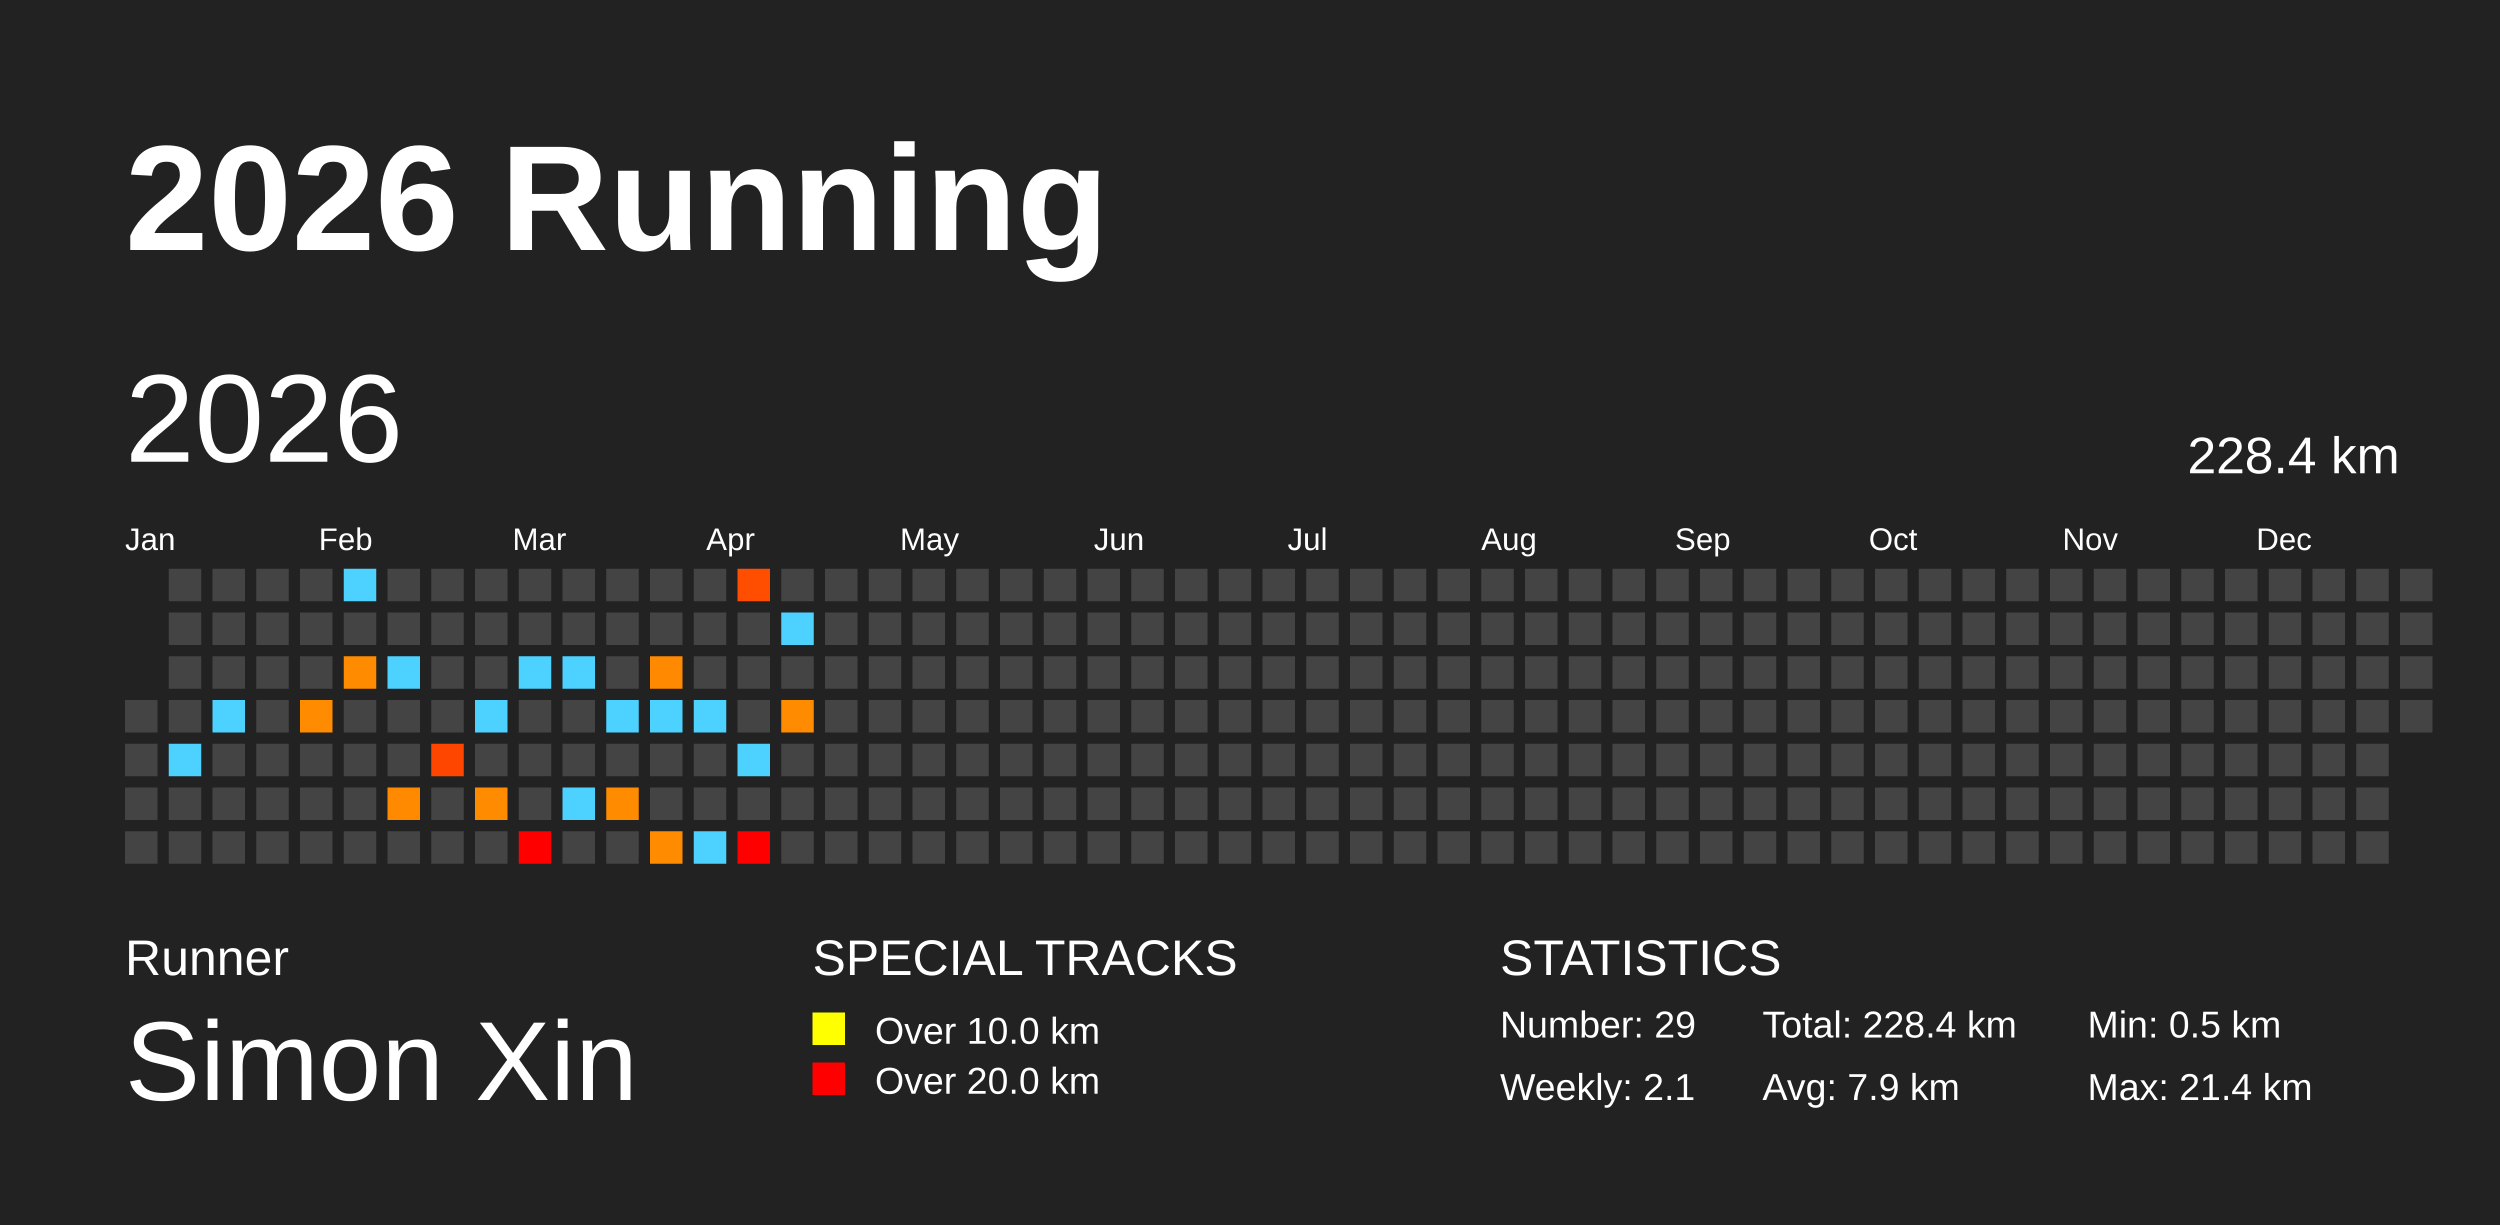
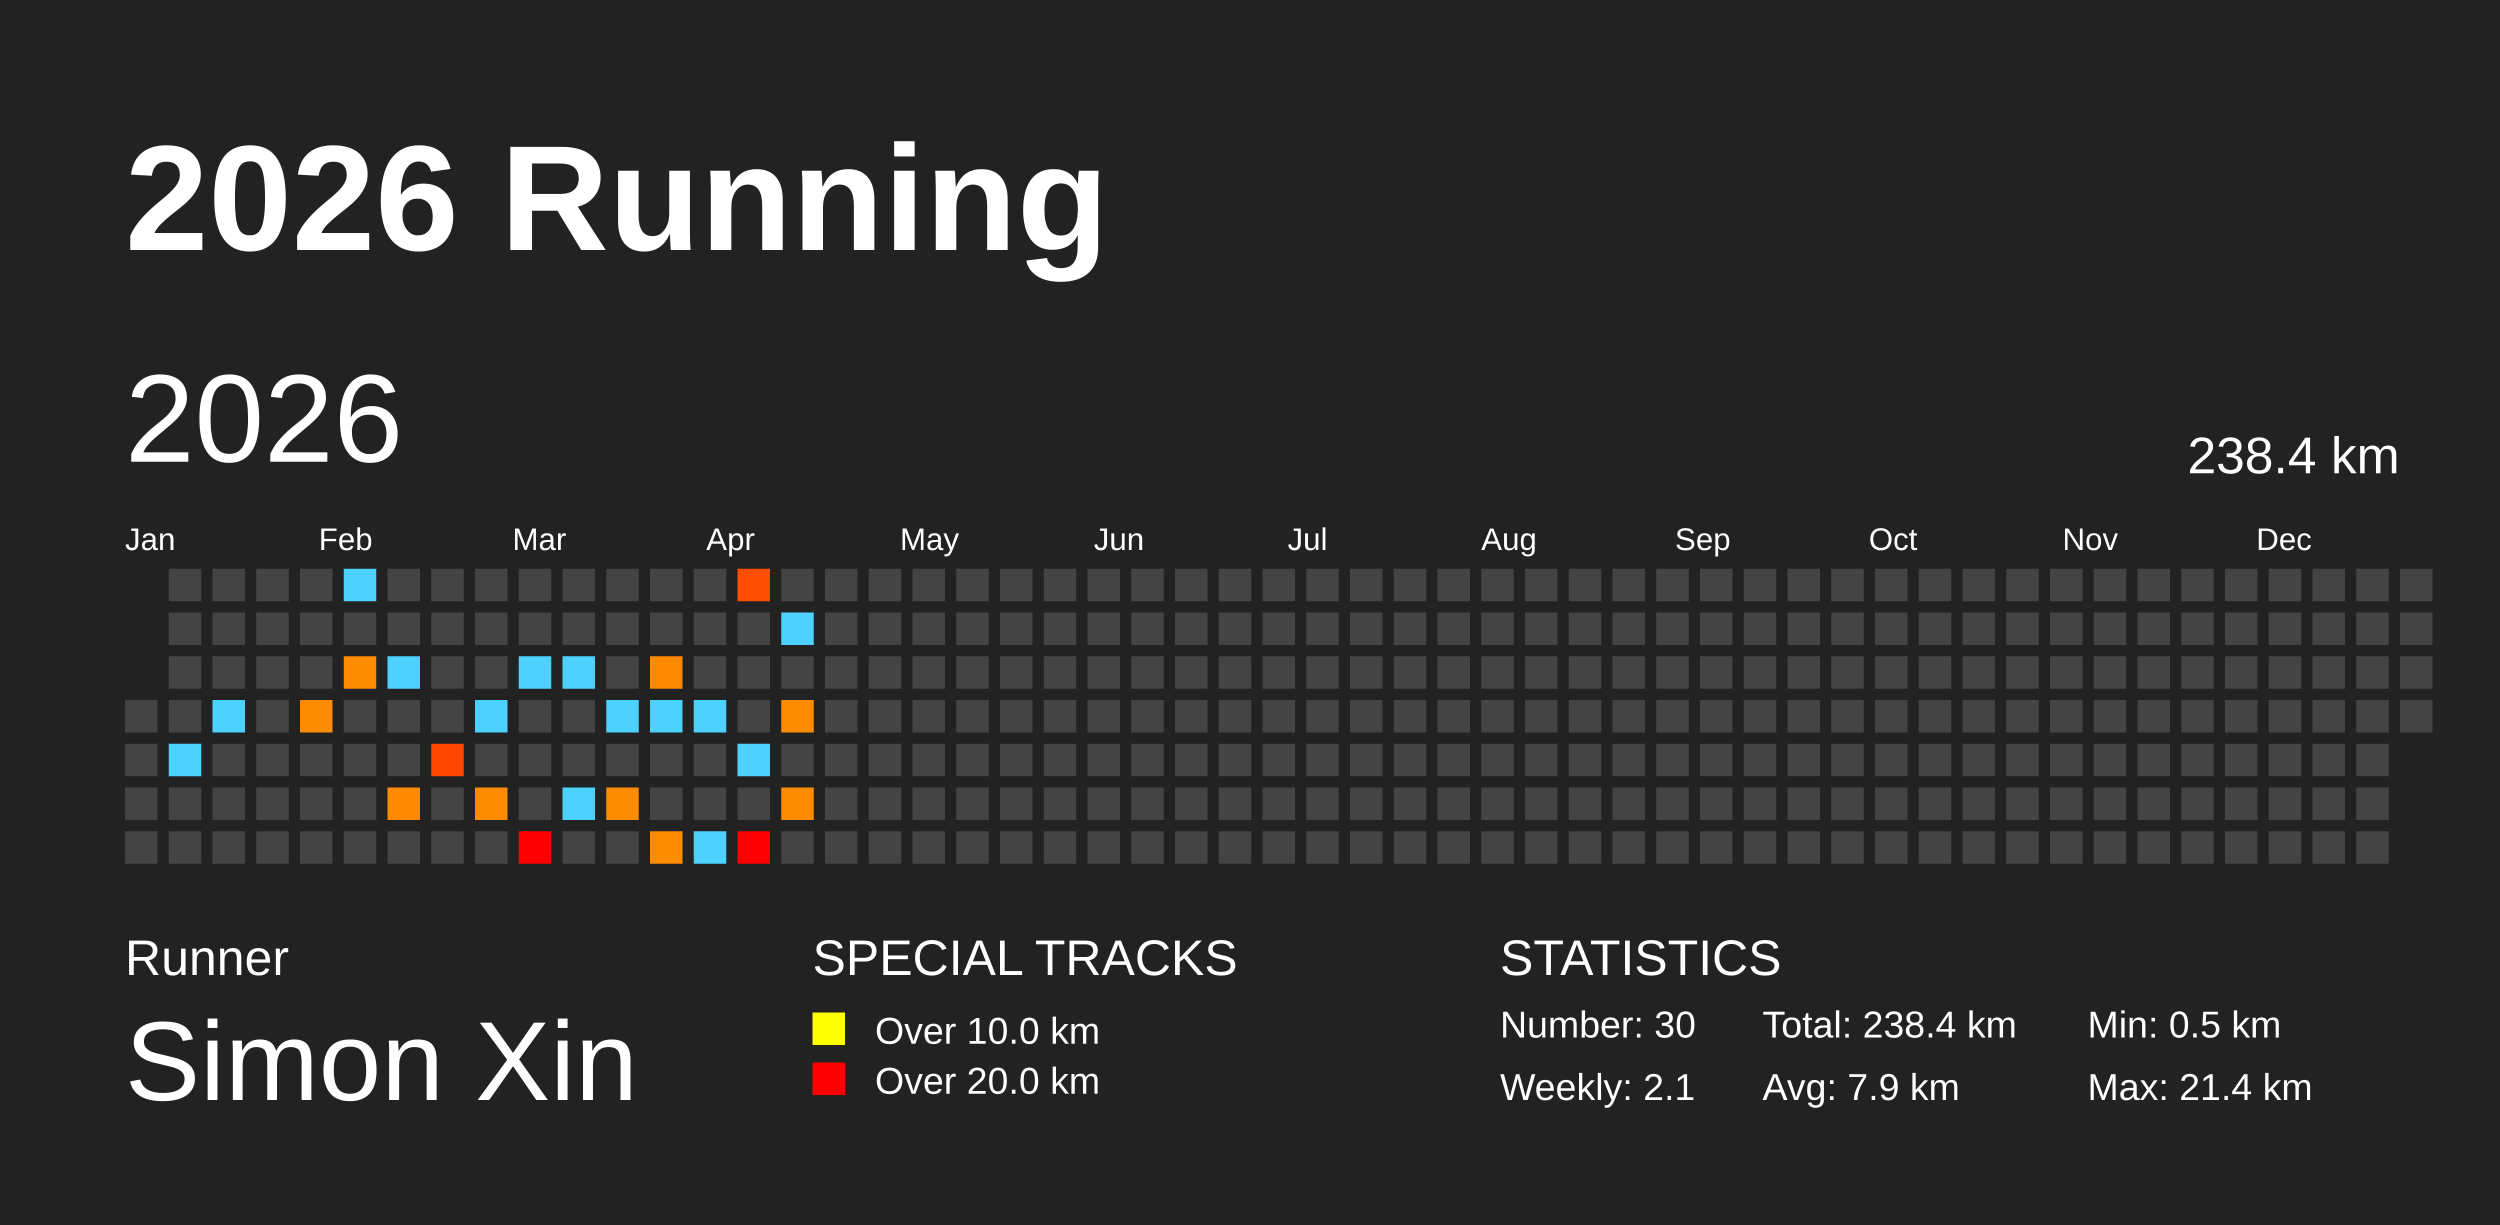
<svg xmlns="http://www.w3.org/2000/svg" baseProfile="full" height="98mm" version="1.1" viewBox="0,0,200,98" width="200mm">
  <defs />
  <rect fill="#222222" height="98" width="200" x="0" y="0" />
  <text fill="#FFFFFF" style="font-size:12px; font-family:Arial; font-weight:bold;" x="10" y="20">2026 Running</text>
  <text fill="#FFFFFF" style="font-size:4px; font-family:Arial" x="10" y="78">Runner</text>
  <text fill="#FFFFFF" style="font-size:9px; font-family:Arial" x="10" y="88">Simon Xin</text>
  <text fill="#FFFFFF" style="font-size:4px; font-family:Arial" x="65" y="78">SPECIAL TRACKS</text>
  <rect fill="yellow" height="2.6" width="2.6" x="65" y="81" />
  <text fill="#FFFFFF" style="font-size:3px; font-family:Arial" x="70" y="83.5">Over 10.0 km</text>
  <rect fill="red" height="2.6" width="2.6" x="65" y="85" />
  <text fill="#FFFFFF" style="font-size:3px; font-family:Arial" x="70" y="87.5">Over 20.0 km</text>
  <text fill="#FFFFFF" style="font-size:4px; font-family:Arial" x="120" y="78">STATISTICS</text>
-   <text fill="#FFFFFF" style="font-size:3px; font-family:Arial" x="120" y="83">Number: 29</text>
+   <text fill="#FFFFFF" style="font-size:3px; font-family:Arial" x="120" y="83">Number: 30</text>
  <text fill="#FFFFFF" style="font-size:3px; font-family:Arial" x="120" y="88">Weekly: 2.1</text>
-   <text fill="#FFFFFF" style="font-size:3px; font-family:Arial" x="141" y="83">Total: 228.4 km</text>
+   <text fill="#FFFFFF" style="font-size:3px; font-family:Arial" x="141" y="83">Total: 238.4 km</text>
  <text fill="#FFFFFF" style="font-size:3px; font-family:Arial" x="141" y="88">Avg: 7.9 km</text>
  <text fill="#FFFFFF" style="font-size:3px; font-family:Arial" x="167" y="83">Min: 0.5 km</text>
  <text fill="#FFFFFF" style="font-size:3px; font-family:Arial" x="167" y="88">Max: 21.4 km</text>
  <text dominant-baseline="hanging" fill="#FFFFFF" style="font-size:10.0px; font-family:Arial;" x="10" y="30">2026</text>
-   <text dominant-baseline="hanging" fill="#FFFFFF" style="font-size:4.125px; font-family:Arial;" x="175" y="35">228.4 km</text>
+   <text dominant-baseline="hanging" fill="#FFFFFF" style="font-size:4.125px; font-family:Arial;" x="175" y="35">238.4 km</text>
  <text fill="#FFFFFF" style="font-size:2.5px; font-family:Arial" x="10.0" y="44">Jan</text>
  <text fill="#FFFFFF" style="font-size:2.5px; font-family:Arial" x="25.5" y="44">Feb</text>
  <text fill="#FFFFFF" style="font-size:2.5px; font-family:Arial" x="41.0" y="44">Mar</text>
  <text fill="#FFFFFF" style="font-size:2.5px; font-family:Arial" x="56.5" y="44">Apr</text>
  <text fill="#FFFFFF" style="font-size:2.5px; font-family:Arial" x="72.0" y="44">May</text>
  <text fill="#FFFFFF" style="font-size:2.5px; font-family:Arial" x="87.5" y="44">Jun</text>
  <text fill="#FFFFFF" style="font-size:2.5px; font-family:Arial" x="103.0" y="44">Jul</text>
  <text fill="#FFFFFF" style="font-size:2.5px; font-family:Arial" x="118.5" y="44">Aug</text>
  <text fill="#FFFFFF" style="font-size:2.5px; font-family:Arial" x="134.0" y="44">Sep</text>
  <text fill="#FFFFFF" style="font-size:2.5px; font-family:Arial" x="149.5" y="44">Oct</text>
  <text fill="#FFFFFF" style="font-size:2.5px; font-family:Arial" x="165.0" y="44">Nov</text>
  <text fill="#FFFFFF" style="font-size:2.5px; font-family:Arial" x="180.5" y="44">Dec</text>
  <rect fill="#444444" height="2.6" width="2.6" x="10.0" y="56.0" />
  <rect fill="#444444" height="2.6" width="2.6" x="10.0" y="59.5" />
  <rect fill="#444444" height="2.6" width="2.6" x="10.0" y="63.0" />
  <rect fill="#444444" height="2.6" width="2.6" x="10.0" y="66.5" />
  <rect fill="#444444" height="2.6" width="2.6" x="13.5" y="45.5" />
  <rect fill="#444444" height="2.6" width="2.6" x="13.5" y="49.0" />
  <rect fill="#444444" height="2.6" width="2.6" x="13.5" y="52.5" />
  <rect fill="#444444" height="2.6" width="2.6" x="13.5" y="56.0" />
  <rect fill="#4dd2ff" height="2.6" width="2.6" x="13.5" y="59.5" />
  <rect fill="#444444" height="2.6" width="2.6" x="13.5" y="63.0" />
  <rect fill="#444444" height="2.6" width="2.6" x="13.5" y="66.5" />
  <rect fill="#444444" height="2.6" width="2.6" x="17.0" y="45.5" />
  <rect fill="#444444" height="2.6" width="2.6" x="17.0" y="49.0" />
  <rect fill="#444444" height="2.6" width="2.6" x="17.0" y="52.5" />
  <rect fill="#4dd2ff" height="2.6" width="2.6" x="17.0" y="56.0" />
  <rect fill="#444444" height="2.6" width="2.6" x="17.0" y="59.5" />
  <rect fill="#444444" height="2.6" width="2.6" x="17.0" y="63.0" />
  <rect fill="#444444" height="2.6" width="2.6" x="17.0" y="66.5" />
  <rect fill="#444444" height="2.6" width="2.6" x="20.5" y="45.5" />
  <rect fill="#444444" height="2.6" width="2.6" x="20.5" y="49.0" />
  <rect fill="#444444" height="2.6" width="2.6" x="20.5" y="52.5" />
  <rect fill="#444444" height="2.6" width="2.6" x="20.5" y="56.0" />
  <rect fill="#444444" height="2.6" width="2.6" x="20.5" y="59.5" />
  <rect fill="#444444" height="2.6" width="2.6" x="20.5" y="63.0" />
  <rect fill="#444444" height="2.6" width="2.6" x="20.5" y="66.5" />
  <rect fill="#444444" height="2.6" width="2.6" x="24.0" y="45.5" />
  <rect fill="#444444" height="2.6" width="2.6" x="24.0" y="49.0" />
  <rect fill="#444444" height="2.6" width="2.6" x="24.0" y="52.5" />
  <rect fill="#ff8b00" height="2.6" width="2.6" x="24.0" y="56.0" />
  <rect fill="#444444" height="2.6" width="2.6" x="24.0" y="59.5" />
  <rect fill="#444444" height="2.6" width="2.6" x="24.0" y="63.0" />
  <rect fill="#444444" height="2.6" width="2.6" x="24.0" y="66.5" />
  <rect fill="#4dd2ff" height="2.6" width="2.6" x="27.5" y="45.5" />
  <rect fill="#444444" height="2.6" width="2.6" x="27.5" y="49.0" />
  <rect fill="#ff8b00" height="2.6" width="2.6" x="27.5" y="52.5" />
  <rect fill="#444444" height="2.6" width="2.6" x="27.5" y="56.0" />
  <rect fill="#444444" height="2.6" width="2.6" x="27.5" y="59.5" />
  <rect fill="#444444" height="2.6" width="2.6" x="27.5" y="63.0" />
  <rect fill="#444444" height="2.6" width="2.6" x="27.5" y="66.5" />
  <rect fill="#444444" height="2.6" width="2.6" x="31.0" y="45.5" />
  <rect fill="#444444" height="2.6" width="2.6" x="31.0" y="49.0" />
  <rect fill="#4dd2ff" height="2.6" width="2.6" x="31.0" y="52.5" />
  <rect fill="#444444" height="2.6" width="2.6" x="31.0" y="56.0" />
  <rect fill="#444444" height="2.6" width="2.6" x="31.0" y="59.5" />
  <rect fill="#ff8a00" height="2.6" width="2.6" x="31.0" y="63.0" />
  <rect fill="#444444" height="2.6" width="2.6" x="31.0" y="66.5" />
  <rect fill="#444444" height="2.6" width="2.6" x="34.5" y="45.5" />
  <rect fill="#444444" height="2.6" width="2.6" x="34.5" y="49.0" />
  <rect fill="#444444" height="2.6" width="2.6" x="34.5" y="52.5" />
  <rect fill="#444444" height="2.6" width="2.6" x="34.5" y="56.0" />
  <rect fill="#ff4600" height="2.6" width="2.6" x="34.5" y="59.5" />
  <rect fill="#444444" height="2.6" width="2.6" x="34.5" y="63.0" />
  <rect fill="#444444" height="2.6" width="2.6" x="34.5" y="66.5" />
  <rect fill="#444444" height="2.6" width="2.6" x="38.0" y="45.5" />
  <rect fill="#444444" height="2.6" width="2.6" x="38.0" y="49.0" />
  <rect fill="#444444" height="2.6" width="2.6" x="38.0" y="52.5" />
  <rect fill="#4dd2ff" height="2.6" width="2.6" x="38.0" y="56.0" />
  <rect fill="#444444" height="2.6" width="2.6" x="38.0" y="59.5" />
  <rect fill="#ff8b00" height="2.6" width="2.6" x="38.0" y="63.0" />
  <rect fill="#444444" height="2.6" width="2.6" x="38.0" y="66.5" />
  <rect fill="#444444" height="2.6" width="2.6" x="41.5" y="45.5" />
  <rect fill="#444444" height="2.6" width="2.6" x="41.5" y="49.0" />
  <rect fill="#4dd2ff" height="2.6" width="2.6" x="41.5" y="52.5" />
  <rect fill="#444444" height="2.6" width="2.6" x="41.5" y="56.0" />
  <rect fill="#444444" height="2.6" width="2.6" x="41.5" y="59.5" />
  <rect fill="#444444" height="2.6" width="2.6" x="41.5" y="63.0" />
  <rect fill="red" height="2.6" width="2.6" x="41.5" y="66.5" />
  <rect fill="#444444" height="2.6" width="2.6" x="45.0" y="45.5" />
  <rect fill="#444444" height="2.6" width="2.6" x="45.0" y="49.0" />
  <rect fill="#4dd2ff" height="2.6" width="2.6" x="45.0" y="52.5" />
  <rect fill="#444444" height="2.6" width="2.6" x="45.0" y="56.0" />
  <rect fill="#444444" height="2.6" width="2.6" x="45.0" y="59.5" />
  <rect fill="#4dd2ff" height="2.6" width="2.6" x="45.0" y="63.0" />
  <rect fill="#444444" height="2.6" width="2.6" x="45.0" y="66.5" />
  <rect fill="#444444" height="2.6" width="2.6" x="48.5" y="45.5" />
  <rect fill="#444444" height="2.6" width="2.6" x="48.5" y="49.0" />
  <rect fill="#444444" height="2.6" width="2.6" x="48.5" y="52.5" />
  <rect fill="#4dd2ff" height="2.6" width="2.6" x="48.5" y="56.0" />
  <rect fill="#444444" height="2.6" width="2.6" x="48.5" y="59.5" />
  <rect fill="#ff8b00" height="2.6" width="2.6" x="48.5" y="63.0" />
  <rect fill="#444444" height="2.6" width="2.6" x="48.5" y="66.5" />
  <rect fill="#444444" height="2.6" width="2.6" x="52.0" y="45.5" />
  <rect fill="#444444" height="2.6" width="2.6" x="52.0" y="49.0" />
  <rect fill="#ff8900" height="2.6" width="2.6" x="52.0" y="52.5" />
  <rect fill="#4dd2ff" height="2.6" width="2.6" x="52.0" y="56.0" />
  <rect fill="#444444" height="2.6" width="2.6" x="52.0" y="59.5" />
  <rect fill="#444444" height="2.6" width="2.6" x="52.0" y="63.0" />
  <rect fill="#ff8b00" height="2.6" width="2.6" x="52.0" y="66.5" />
  <rect fill="#444444" height="2.6" width="2.6" x="55.5" y="45.5" />
  <rect fill="#444444" height="2.6" width="2.6" x="55.5" y="49.0" />
  <rect fill="#444444" height="2.6" width="2.6" x="55.5" y="52.5" />
  <rect fill="#4dd2ff" height="2.6" width="2.6" x="55.5" y="56.0" />
  <rect fill="#444444" height="2.6" width="2.6" x="55.5" y="59.5" />
  <rect fill="#444444" height="2.6" width="2.6" x="55.5" y="63.0" />
  <rect fill="#4dd2ff" height="2.6" width="2.6" x="55.5" y="66.5" />
  <rect fill="#ff4e00" height="2.6" width="2.6" x="59.0" y="45.5" />
  <rect fill="#444444" height="2.6" width="2.6" x="59.0" y="49.0" />
  <rect fill="#444444" height="2.6" width="2.6" x="59.0" y="52.5" />
  <rect fill="#444444" height="2.6" width="2.6" x="59.0" y="56.0" />
  <rect fill="#4dd2ff" height="2.6" width="2.6" x="59.0" y="59.5" />
  <rect fill="#444444" height="2.6" width="2.6" x="59.0" y="63.0" />
  <rect fill="red" height="2.6" width="2.6" x="59.0" y="66.5" />
  <rect fill="#444444" height="2.6" width="2.6" x="62.5" y="45.5" />
  <rect fill="#4dd2ff" height="2.6" width="2.6" x="62.5" y="49.0" />
  <rect fill="#444444" height="2.6" width="2.6" x="62.5" y="52.5" />
  <rect fill="#ff8b00" height="2.6" width="2.6" x="62.5" y="56.0" />
  <rect fill="#444444" height="2.6" width="2.6" x="62.5" y="59.5" />
-   <rect fill="#444444" height="2.6" width="2.6" x="62.5" y="63.0" />
+   <rect fill="#ff8b00" height="2.6" width="2.6" x="62.5" y="63.0" />
  <rect fill="#444444" height="2.6" width="2.6" x="62.5" y="66.5" />
  <rect fill="#444444" height="2.6" width="2.6" x="66.0" y="45.5" />
  <rect fill="#444444" height="2.6" width="2.6" x="66.0" y="49.0" />
  <rect fill="#444444" height="2.6" width="2.6" x="66.0" y="52.5" />
  <rect fill="#444444" height="2.6" width="2.6" x="66.0" y="56.0" />
  <rect fill="#444444" height="2.6" width="2.6" x="66.0" y="59.5" />
  <rect fill="#444444" height="2.6" width="2.6" x="66.0" y="63.0" />
  <rect fill="#444444" height="2.6" width="2.6" x="66.0" y="66.5" />
  <rect fill="#444444" height="2.6" width="2.6" x="69.5" y="45.5" />
  <rect fill="#444444" height="2.6" width="2.6" x="69.5" y="49.0" />
  <rect fill="#444444" height="2.6" width="2.6" x="69.5" y="52.5" />
  <rect fill="#444444" height="2.6" width="2.6" x="69.5" y="56.0" />
  <rect fill="#444444" height="2.6" width="2.6" x="69.5" y="59.5" />
  <rect fill="#444444" height="2.6" width="2.6" x="69.5" y="63.0" />
  <rect fill="#444444" height="2.6" width="2.6" x="69.5" y="66.5" />
  <rect fill="#444444" height="2.6" width="2.6" x="73.0" y="45.5" />
  <rect fill="#444444" height="2.6" width="2.6" x="73.0" y="49.0" />
  <rect fill="#444444" height="2.6" width="2.6" x="73.0" y="52.5" />
  <rect fill="#444444" height="2.6" width="2.6" x="73.0" y="56.0" />
  <rect fill="#444444" height="2.6" width="2.6" x="73.0" y="59.5" />
  <rect fill="#444444" height="2.6" width="2.6" x="73.0" y="63.0" />
  <rect fill="#444444" height="2.6" width="2.6" x="73.0" y="66.5" />
  <rect fill="#444444" height="2.6" width="2.6" x="76.5" y="45.5" />
  <rect fill="#444444" height="2.6" width="2.6" x="76.5" y="49.0" />
  <rect fill="#444444" height="2.6" width="2.6" x="76.5" y="52.5" />
  <rect fill="#444444" height="2.6" width="2.6" x="76.5" y="56.0" />
  <rect fill="#444444" height="2.6" width="2.6" x="76.5" y="59.5" />
  <rect fill="#444444" height="2.6" width="2.6" x="76.5" y="63.0" />
  <rect fill="#444444" height="2.6" width="2.6" x="76.5" y="66.5" />
  <rect fill="#444444" height="2.6" width="2.6" x="80.0" y="45.5" />
  <rect fill="#444444" height="2.6" width="2.6" x="80.0" y="49.0" />
  <rect fill="#444444" height="2.6" width="2.6" x="80.0" y="52.5" />
  <rect fill="#444444" height="2.6" width="2.6" x="80.0" y="56.0" />
  <rect fill="#444444" height="2.6" width="2.6" x="80.0" y="59.5" />
  <rect fill="#444444" height="2.6" width="2.6" x="80.0" y="63.0" />
  <rect fill="#444444" height="2.6" width="2.6" x="80.0" y="66.5" />
  <rect fill="#444444" height="2.6" width="2.6" x="83.5" y="45.5" />
  <rect fill="#444444" height="2.6" width="2.6" x="83.5" y="49.0" />
  <rect fill="#444444" height="2.6" width="2.6" x="83.5" y="52.5" />
  <rect fill="#444444" height="2.6" width="2.6" x="83.5" y="56.0" />
  <rect fill="#444444" height="2.6" width="2.6" x="83.5" y="59.5" />
  <rect fill="#444444" height="2.6" width="2.6" x="83.5" y="63.0" />
  <rect fill="#444444" height="2.6" width="2.6" x="83.5" y="66.5" />
  <rect fill="#444444" height="2.6" width="2.6" x="87.0" y="45.5" />
  <rect fill="#444444" height="2.6" width="2.6" x="87.0" y="49.0" />
  <rect fill="#444444" height="2.6" width="2.6" x="87.0" y="52.5" />
  <rect fill="#444444" height="2.6" width="2.6" x="87.0" y="56.0" />
  <rect fill="#444444" height="2.6" width="2.6" x="87.0" y="59.5" />
  <rect fill="#444444" height="2.6" width="2.6" x="87.0" y="63.0" />
  <rect fill="#444444" height="2.6" width="2.6" x="87.0" y="66.5" />
  <rect fill="#444444" height="2.6" width="2.6" x="90.5" y="45.5" />
  <rect fill="#444444" height="2.6" width="2.6" x="90.5" y="49.0" />
  <rect fill="#444444" height="2.6" width="2.6" x="90.5" y="52.5" />
  <rect fill="#444444" height="2.6" width="2.6" x="90.5" y="56.0" />
  <rect fill="#444444" height="2.6" width="2.6" x="90.5" y="59.5" />
  <rect fill="#444444" height="2.6" width="2.6" x="90.5" y="63.0" />
  <rect fill="#444444" height="2.6" width="2.6" x="90.5" y="66.5" />
  <rect fill="#444444" height="2.6" width="2.6" x="94.0" y="45.5" />
  <rect fill="#444444" height="2.6" width="2.6" x="94.0" y="49.0" />
  <rect fill="#444444" height="2.6" width="2.6" x="94.0" y="52.5" />
  <rect fill="#444444" height="2.6" width="2.6" x="94.0" y="56.0" />
  <rect fill="#444444" height="2.6" width="2.6" x="94.0" y="59.5" />
  <rect fill="#444444" height="2.6" width="2.6" x="94.0" y="63.0" />
  <rect fill="#444444" height="2.6" width="2.6" x="94.0" y="66.5" />
  <rect fill="#444444" height="2.6" width="2.6" x="97.5" y="45.5" />
  <rect fill="#444444" height="2.6" width="2.6" x="97.5" y="49.0" />
  <rect fill="#444444" height="2.6" width="2.6" x="97.5" y="52.5" />
  <rect fill="#444444" height="2.6" width="2.6" x="97.5" y="56.0" />
  <rect fill="#444444" height="2.6" width="2.6" x="97.5" y="59.5" />
  <rect fill="#444444" height="2.6" width="2.6" x="97.5" y="63.0" />
  <rect fill="#444444" height="2.6" width="2.6" x="97.5" y="66.5" />
  <rect fill="#444444" height="2.6" width="2.6" x="101.0" y="45.5" />
  <rect fill="#444444" height="2.6" width="2.6" x="101.0" y="49.0" />
  <rect fill="#444444" height="2.6" width="2.6" x="101.0" y="52.5" />
  <rect fill="#444444" height="2.6" width="2.6" x="101.0" y="56.0" />
  <rect fill="#444444" height="2.6" width="2.6" x="101.0" y="59.5" />
  <rect fill="#444444" height="2.6" width="2.6" x="101.0" y="63.0" />
  <rect fill="#444444" height="2.6" width="2.6" x="101.0" y="66.5" />
  <rect fill="#444444" height="2.6" width="2.6" x="104.5" y="45.5" />
  <rect fill="#444444" height="2.6" width="2.6" x="104.5" y="49.0" />
  <rect fill="#444444" height="2.6" width="2.6" x="104.5" y="52.5" />
  <rect fill="#444444" height="2.6" width="2.6" x="104.5" y="56.0" />
  <rect fill="#444444" height="2.6" width="2.6" x="104.5" y="59.5" />
  <rect fill="#444444" height="2.6" width="2.6" x="104.5" y="63.0" />
  <rect fill="#444444" height="2.6" width="2.6" x="104.5" y="66.5" />
  <rect fill="#444444" height="2.6" width="2.6" x="108.0" y="45.5" />
  <rect fill="#444444" height="2.6" width="2.6" x="108.0" y="49.0" />
  <rect fill="#444444" height="2.6" width="2.6" x="108.0" y="52.5" />
  <rect fill="#444444" height="2.6" width="2.6" x="108.0" y="56.0" />
  <rect fill="#444444" height="2.6" width="2.6" x="108.0" y="59.5" />
  <rect fill="#444444" height="2.6" width="2.6" x="108.0" y="63.0" />
  <rect fill="#444444" height="2.6" width="2.6" x="108.0" y="66.5" />
  <rect fill="#444444" height="2.6" width="2.6" x="111.5" y="45.5" />
  <rect fill="#444444" height="2.6" width="2.6" x="111.5" y="49.0" />
  <rect fill="#444444" height="2.6" width="2.6" x="111.5" y="52.5" />
  <rect fill="#444444" height="2.6" width="2.6" x="111.5" y="56.0" />
  <rect fill="#444444" height="2.6" width="2.6" x="111.5" y="59.5" />
  <rect fill="#444444" height="2.6" width="2.6" x="111.5" y="63.0" />
  <rect fill="#444444" height="2.6" width="2.6" x="111.5" y="66.5" />
  <rect fill="#444444" height="2.6" width="2.6" x="115.0" y="45.5" />
  <rect fill="#444444" height="2.6" width="2.6" x="115.0" y="49.0" />
  <rect fill="#444444" height="2.6" width="2.6" x="115.0" y="52.5" />
  <rect fill="#444444" height="2.6" width="2.6" x="115.0" y="56.0" />
  <rect fill="#444444" height="2.6" width="2.6" x="115.0" y="59.5" />
  <rect fill="#444444" height="2.6" width="2.6" x="115.0" y="63.0" />
  <rect fill="#444444" height="2.6" width="2.6" x="115.0" y="66.5" />
  <rect fill="#444444" height="2.6" width="2.6" x="118.5" y="45.5" />
  <rect fill="#444444" height="2.6" width="2.6" x="118.5" y="49.0" />
  <rect fill="#444444" height="2.6" width="2.6" x="118.5" y="52.5" />
  <rect fill="#444444" height="2.6" width="2.6" x="118.5" y="56.0" />
  <rect fill="#444444" height="2.6" width="2.6" x="118.5" y="59.5" />
  <rect fill="#444444" height="2.6" width="2.6" x="118.5" y="63.0" />
  <rect fill="#444444" height="2.6" width="2.6" x="118.5" y="66.5" />
  <rect fill="#444444" height="2.6" width="2.6" x="122.0" y="45.5" />
  <rect fill="#444444" height="2.6" width="2.6" x="122.0" y="49.0" />
  <rect fill="#444444" height="2.6" width="2.6" x="122.0" y="52.5" />
  <rect fill="#444444" height="2.6" width="2.6" x="122.0" y="56.0" />
  <rect fill="#444444" height="2.6" width="2.6" x="122.0" y="59.5" />
  <rect fill="#444444" height="2.6" width="2.6" x="122.0" y="63.0" />
  <rect fill="#444444" height="2.6" width="2.6" x="122.0" y="66.5" />
  <rect fill="#444444" height="2.6" width="2.6" x="125.5" y="45.5" />
  <rect fill="#444444" height="2.6" width="2.6" x="125.5" y="49.0" />
  <rect fill="#444444" height="2.6" width="2.6" x="125.5" y="52.5" />
  <rect fill="#444444" height="2.6" width="2.6" x="125.5" y="56.0" />
  <rect fill="#444444" height="2.6" width="2.6" x="125.5" y="59.5" />
  <rect fill="#444444" height="2.6" width="2.6" x="125.5" y="63.0" />
  <rect fill="#444444" height="2.6" width="2.6" x="125.5" y="66.5" />
  <rect fill="#444444" height="2.6" width="2.6" x="129.0" y="45.5" />
  <rect fill="#444444" height="2.6" width="2.6" x="129.0" y="49.0" />
  <rect fill="#444444" height="2.6" width="2.6" x="129.0" y="52.5" />
  <rect fill="#444444" height="2.6" width="2.6" x="129.0" y="56.0" />
  <rect fill="#444444" height="2.6" width="2.6" x="129.0" y="59.5" />
  <rect fill="#444444" height="2.6" width="2.6" x="129.0" y="63.0" />
  <rect fill="#444444" height="2.6" width="2.6" x="129.0" y="66.5" />
  <rect fill="#444444" height="2.6" width="2.6" x="132.5" y="45.5" />
  <rect fill="#444444" height="2.6" width="2.6" x="132.5" y="49.0" />
  <rect fill="#444444" height="2.6" width="2.6" x="132.5" y="52.5" />
  <rect fill="#444444" height="2.6" width="2.6" x="132.5" y="56.0" />
  <rect fill="#444444" height="2.6" width="2.6" x="132.5" y="59.5" />
  <rect fill="#444444" height="2.6" width="2.6" x="132.5" y="63.0" />
  <rect fill="#444444" height="2.6" width="2.6" x="132.5" y="66.5" />
  <rect fill="#444444" height="2.6" width="2.6" x="136.0" y="45.5" />
  <rect fill="#444444" height="2.6" width="2.6" x="136.0" y="49.0" />
  <rect fill="#444444" height="2.6" width="2.6" x="136.0" y="52.5" />
  <rect fill="#444444" height="2.6" width="2.6" x="136.0" y="56.0" />
  <rect fill="#444444" height="2.6" width="2.6" x="136.0" y="59.5" />
  <rect fill="#444444" height="2.6" width="2.6" x="136.0" y="63.0" />
  <rect fill="#444444" height="2.6" width="2.6" x="136.0" y="66.5" />
  <rect fill="#444444" height="2.6" width="2.6" x="139.5" y="45.5" />
  <rect fill="#444444" height="2.6" width="2.6" x="139.5" y="49.0" />
  <rect fill="#444444" height="2.6" width="2.6" x="139.5" y="52.5" />
  <rect fill="#444444" height="2.6" width="2.6" x="139.5" y="56.0" />
  <rect fill="#444444" height="2.6" width="2.6" x="139.5" y="59.5" />
  <rect fill="#444444" height="2.6" width="2.6" x="139.5" y="63.0" />
  <rect fill="#444444" height="2.6" width="2.6" x="139.5" y="66.5" />
  <rect fill="#444444" height="2.6" width="2.6" x="143.0" y="45.5" />
  <rect fill="#444444" height="2.6" width="2.6" x="143.0" y="49.0" />
  <rect fill="#444444" height="2.6" width="2.6" x="143.0" y="52.5" />
  <rect fill="#444444" height="2.6" width="2.6" x="143.0" y="56.0" />
  <rect fill="#444444" height="2.6" width="2.6" x="143.0" y="59.5" />
  <rect fill="#444444" height="2.6" width="2.6" x="143.0" y="63.0" />
  <rect fill="#444444" height="2.6" width="2.6" x="143.0" y="66.5" />
  <rect fill="#444444" height="2.6" width="2.6" x="146.5" y="45.5" />
  <rect fill="#444444" height="2.6" width="2.6" x="146.5" y="49.0" />
  <rect fill="#444444" height="2.6" width="2.6" x="146.5" y="52.5" />
  <rect fill="#444444" height="2.6" width="2.6" x="146.5" y="56.0" />
  <rect fill="#444444" height="2.6" width="2.6" x="146.5" y="59.5" />
  <rect fill="#444444" height="2.6" width="2.6" x="146.5" y="63.0" />
  <rect fill="#444444" height="2.6" width="2.6" x="146.5" y="66.5" />
  <rect fill="#444444" height="2.6" width="2.6" x="150.0" y="45.5" />
  <rect fill="#444444" height="2.6" width="2.6" x="150.0" y="49.0" />
  <rect fill="#444444" height="2.6" width="2.6" x="150.0" y="52.5" />
  <rect fill="#444444" height="2.6" width="2.6" x="150.0" y="56.0" />
  <rect fill="#444444" height="2.6" width="2.6" x="150.0" y="59.5" />
  <rect fill="#444444" height="2.6" width="2.6" x="150.0" y="63.0" />
  <rect fill="#444444" height="2.6" width="2.6" x="150.0" y="66.5" />
  <rect fill="#444444" height="2.6" width="2.6" x="153.5" y="45.5" />
  <rect fill="#444444" height="2.6" width="2.6" x="153.5" y="49.0" />
  <rect fill="#444444" height="2.6" width="2.6" x="153.5" y="52.5" />
  <rect fill="#444444" height="2.6" width="2.6" x="153.5" y="56.0" />
  <rect fill="#444444" height="2.6" width="2.6" x="153.5" y="59.5" />
  <rect fill="#444444" height="2.6" width="2.6" x="153.5" y="63.0" />
  <rect fill="#444444" height="2.6" width="2.6" x="153.5" y="66.5" />
  <rect fill="#444444" height="2.6" width="2.6" x="157.0" y="45.5" />
  <rect fill="#444444" height="2.6" width="2.6" x="157.0" y="49.0" />
  <rect fill="#444444" height="2.6" width="2.6" x="157.0" y="52.5" />
  <rect fill="#444444" height="2.6" width="2.6" x="157.0" y="56.0" />
  <rect fill="#444444" height="2.6" width="2.6" x="157.0" y="59.5" />
  <rect fill="#444444" height="2.6" width="2.6" x="157.0" y="63.0" />
  <rect fill="#444444" height="2.6" width="2.6" x="157.0" y="66.5" />
  <rect fill="#444444" height="2.6" width="2.6" x="160.5" y="45.5" />
  <rect fill="#444444" height="2.6" width="2.6" x="160.5" y="49.0" />
  <rect fill="#444444" height="2.6" width="2.6" x="160.5" y="52.5" />
  <rect fill="#444444" height="2.6" width="2.6" x="160.5" y="56.0" />
  <rect fill="#444444" height="2.6" width="2.6" x="160.5" y="59.5" />
  <rect fill="#444444" height="2.6" width="2.6" x="160.5" y="63.0" />
  <rect fill="#444444" height="2.6" width="2.6" x="160.5" y="66.5" />
  <rect fill="#444444" height="2.6" width="2.6" x="164.0" y="45.5" />
  <rect fill="#444444" height="2.6" width="2.6" x="164.0" y="49.0" />
  <rect fill="#444444" height="2.6" width="2.6" x="164.0" y="52.5" />
  <rect fill="#444444" height="2.6" width="2.6" x="164.0" y="56.0" />
  <rect fill="#444444" height="2.6" width="2.6" x="164.0" y="59.5" />
  <rect fill="#444444" height="2.6" width="2.6" x="164.0" y="63.0" />
  <rect fill="#444444" height="2.6" width="2.6" x="164.0" y="66.5" />
  <rect fill="#444444" height="2.6" width="2.6" x="167.5" y="45.5" />
  <rect fill="#444444" height="2.6" width="2.6" x="167.5" y="49.0" />
  <rect fill="#444444" height="2.6" width="2.6" x="167.5" y="52.5" />
  <rect fill="#444444" height="2.6" width="2.6" x="167.5" y="56.0" />
  <rect fill="#444444" height="2.6" width="2.6" x="167.5" y="59.5" />
  <rect fill="#444444" height="2.6" width="2.6" x="167.5" y="63.0" />
  <rect fill="#444444" height="2.6" width="2.6" x="167.5" y="66.5" />
  <rect fill="#444444" height="2.6" width="2.6" x="171.0" y="45.5" />
  <rect fill="#444444" height="2.6" width="2.6" x="171.0" y="49.0" />
  <rect fill="#444444" height="2.6" width="2.6" x="171.0" y="52.5" />
  <rect fill="#444444" height="2.6" width="2.6" x="171.0" y="56.0" />
  <rect fill="#444444" height="2.6" width="2.6" x="171.0" y="59.5" />
  <rect fill="#444444" height="2.6" width="2.6" x="171.0" y="63.0" />
  <rect fill="#444444" height="2.6" width="2.6" x="171.0" y="66.5" />
  <rect fill="#444444" height="2.6" width="2.6" x="174.5" y="45.5" />
  <rect fill="#444444" height="2.6" width="2.6" x="174.5" y="49.0" />
  <rect fill="#444444" height="2.6" width="2.6" x="174.5" y="52.5" />
  <rect fill="#444444" height="2.6" width="2.6" x="174.5" y="56.0" />
  <rect fill="#444444" height="2.6" width="2.6" x="174.5" y="59.5" />
  <rect fill="#444444" height="2.6" width="2.6" x="174.5" y="63.0" />
  <rect fill="#444444" height="2.6" width="2.6" x="174.5" y="66.5" />
  <rect fill="#444444" height="2.6" width="2.6" x="178.0" y="45.5" />
  <rect fill="#444444" height="2.6" width="2.6" x="178.0" y="49.0" />
  <rect fill="#444444" height="2.6" width="2.6" x="178.0" y="52.5" />
  <rect fill="#444444" height="2.6" width="2.6" x="178.0" y="56.0" />
  <rect fill="#444444" height="2.6" width="2.6" x="178.0" y="59.5" />
  <rect fill="#444444" height="2.6" width="2.6" x="178.0" y="63.0" />
  <rect fill="#444444" height="2.6" width="2.6" x="178.0" y="66.5" />
  <rect fill="#444444" height="2.6" width="2.6" x="181.5" y="45.5" />
  <rect fill="#444444" height="2.6" width="2.6" x="181.5" y="49.0" />
  <rect fill="#444444" height="2.6" width="2.6" x="181.5" y="52.5" />
  <rect fill="#444444" height="2.6" width="2.6" x="181.5" y="56.0" />
  <rect fill="#444444" height="2.6" width="2.6" x="181.5" y="59.5" />
  <rect fill="#444444" height="2.6" width="2.6" x="181.5" y="63.0" />
  <rect fill="#444444" height="2.6" width="2.6" x="181.5" y="66.5" />
  <rect fill="#444444" height="2.6" width="2.6" x="185.0" y="45.5" />
  <rect fill="#444444" height="2.6" width="2.6" x="185.0" y="49.0" />
  <rect fill="#444444" height="2.6" width="2.6" x="185.0" y="52.5" />
  <rect fill="#444444" height="2.6" width="2.6" x="185.0" y="56.0" />
  <rect fill="#444444" height="2.6" width="2.6" x="185.0" y="59.5" />
  <rect fill="#444444" height="2.6" width="2.6" x="185.0" y="63.0" />
  <rect fill="#444444" height="2.6" width="2.6" x="185.0" y="66.5" />
  <rect fill="#444444" height="2.6" width="2.6" x="188.5" y="45.5" />
  <rect fill="#444444" height="2.6" width="2.6" x="188.5" y="49.0" />
  <rect fill="#444444" height="2.6" width="2.6" x="188.5" y="52.5" />
  <rect fill="#444444" height="2.6" width="2.6" x="188.5" y="56.0" />
  <rect fill="#444444" height="2.6" width="2.6" x="188.5" y="59.5" />
  <rect fill="#444444" height="2.6" width="2.6" x="188.5" y="63.0" />
  <rect fill="#444444" height="2.6" width="2.6" x="188.5" y="66.5" />
  <rect fill="#444444" height="2.6" width="2.6" x="192.0" y="45.5" />
  <rect fill="#444444" height="2.6" width="2.6" x="192.0" y="49.0" />
  <rect fill="#444444" height="2.6" width="2.6" x="192.0" y="52.5" />
  <rect fill="#444444" height="2.6" width="2.6" x="192.0" y="56.0" />
</svg>
